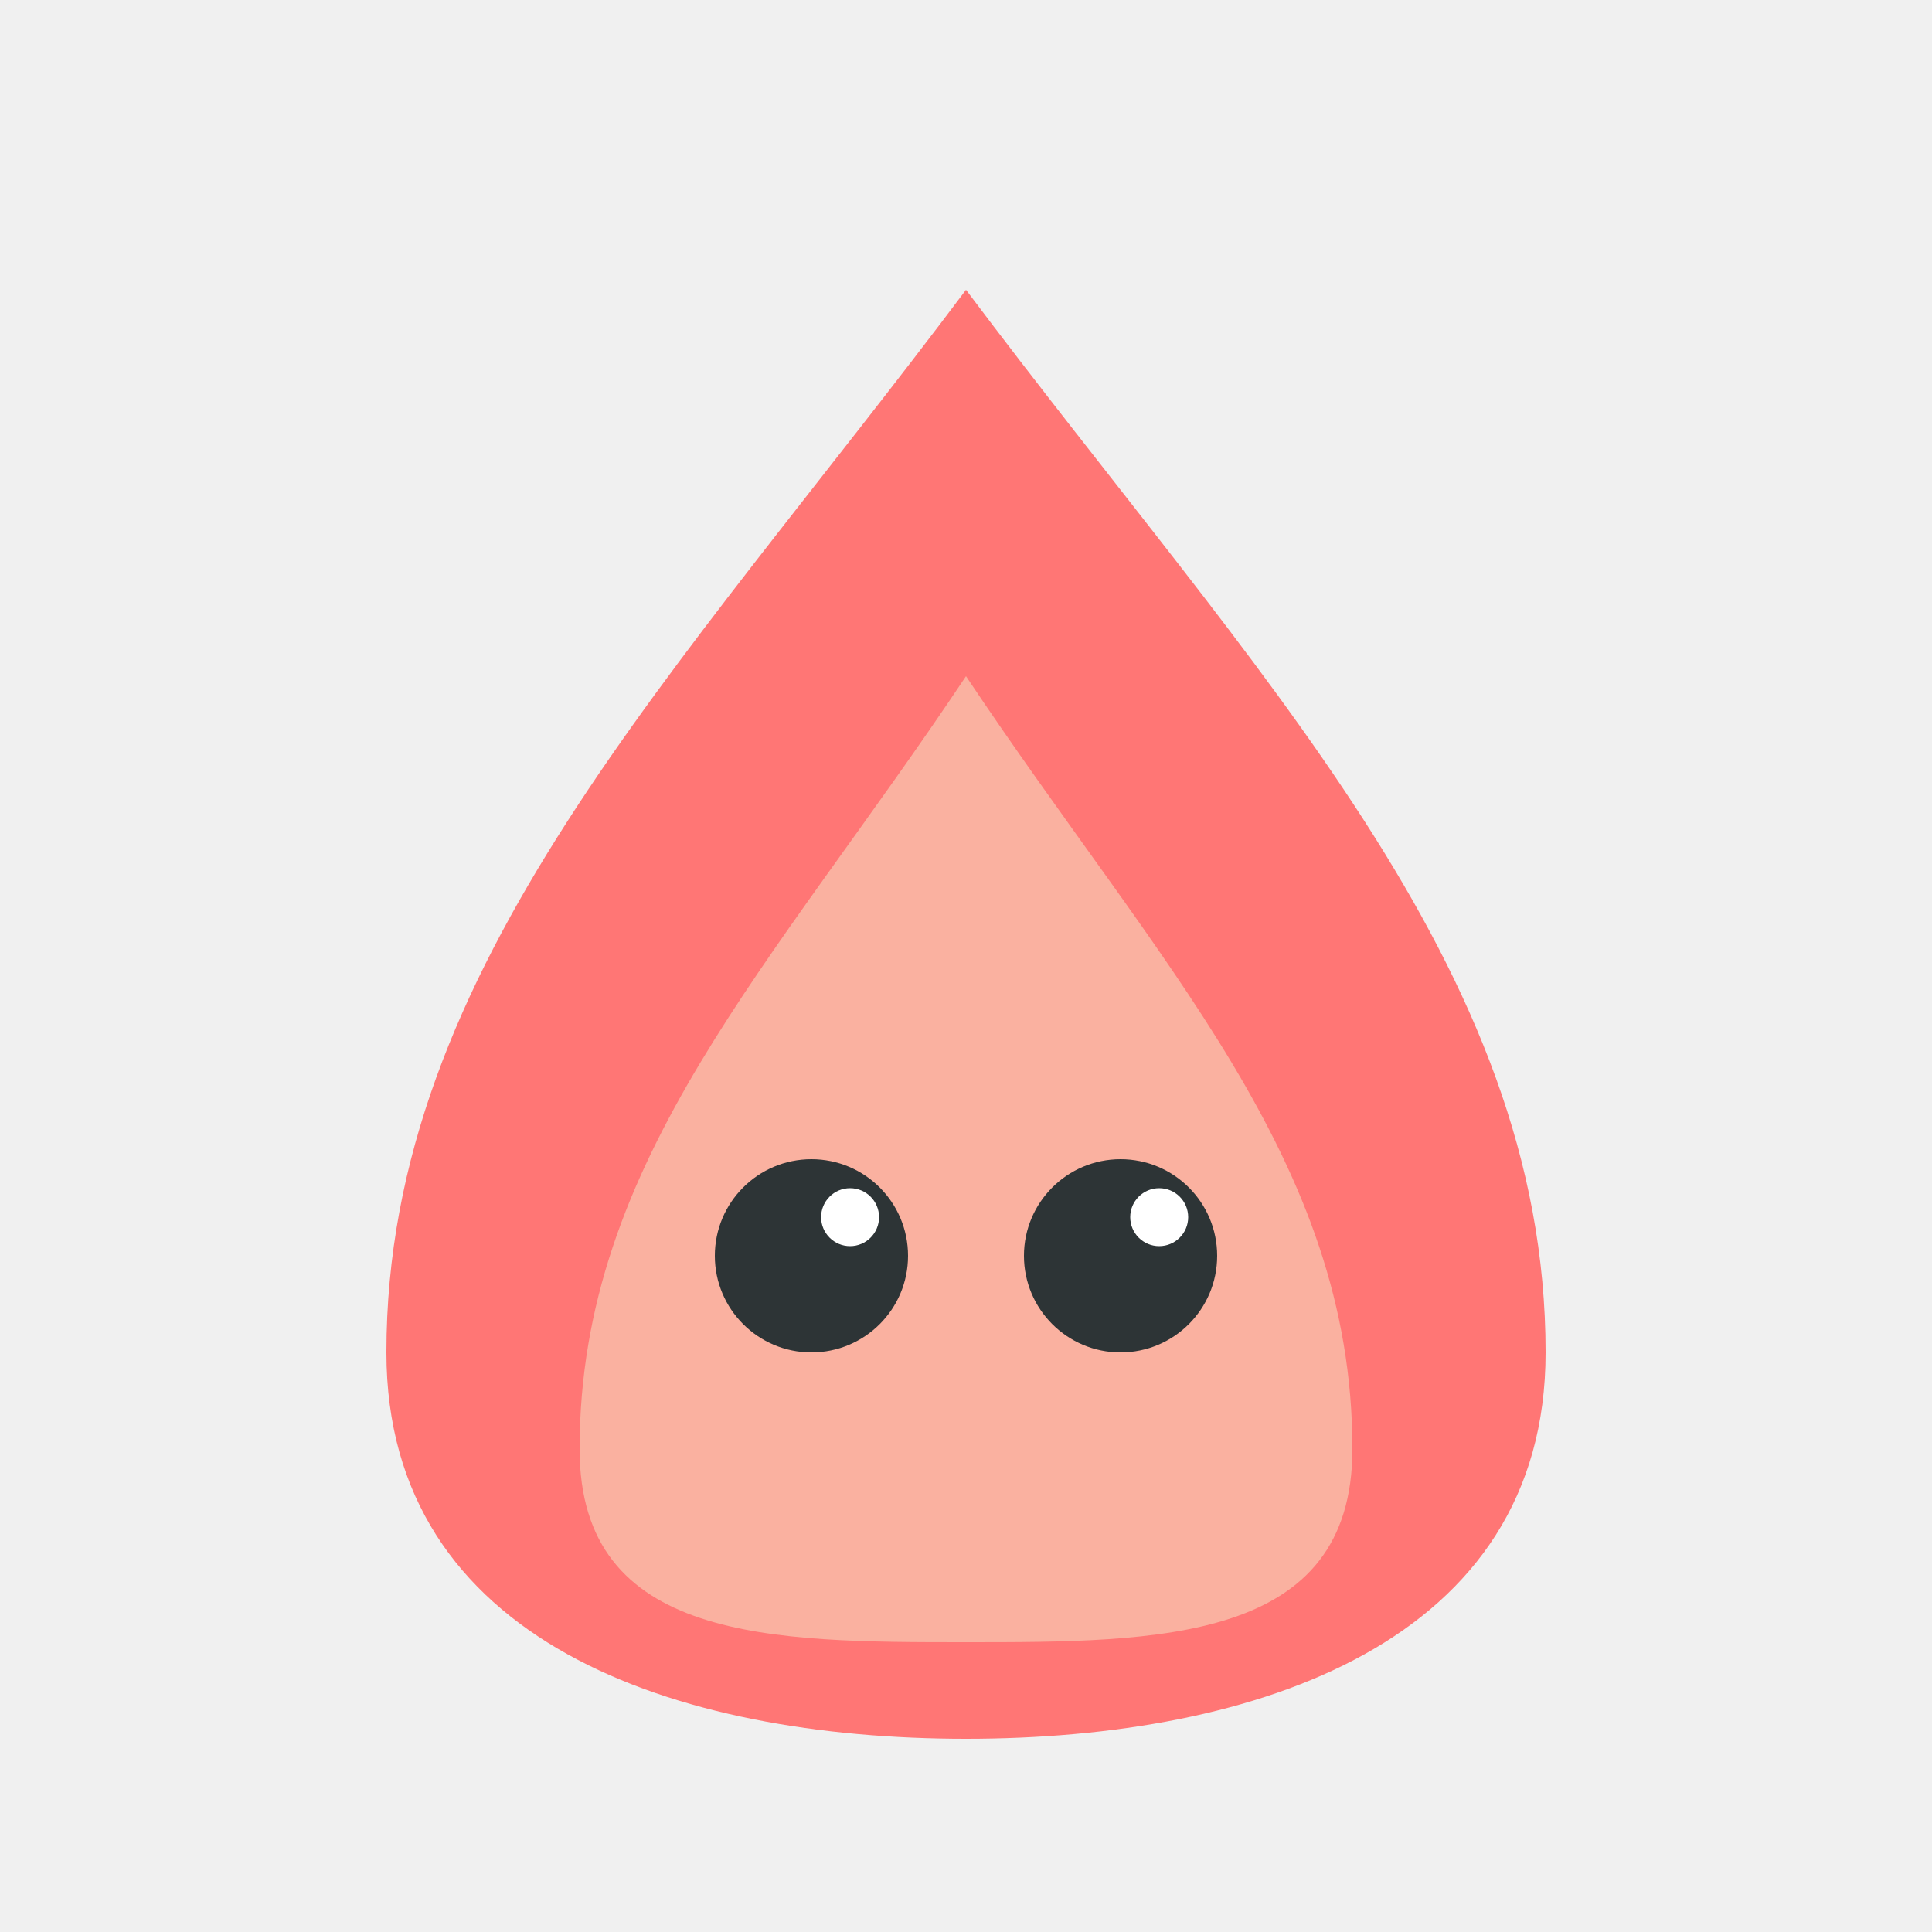
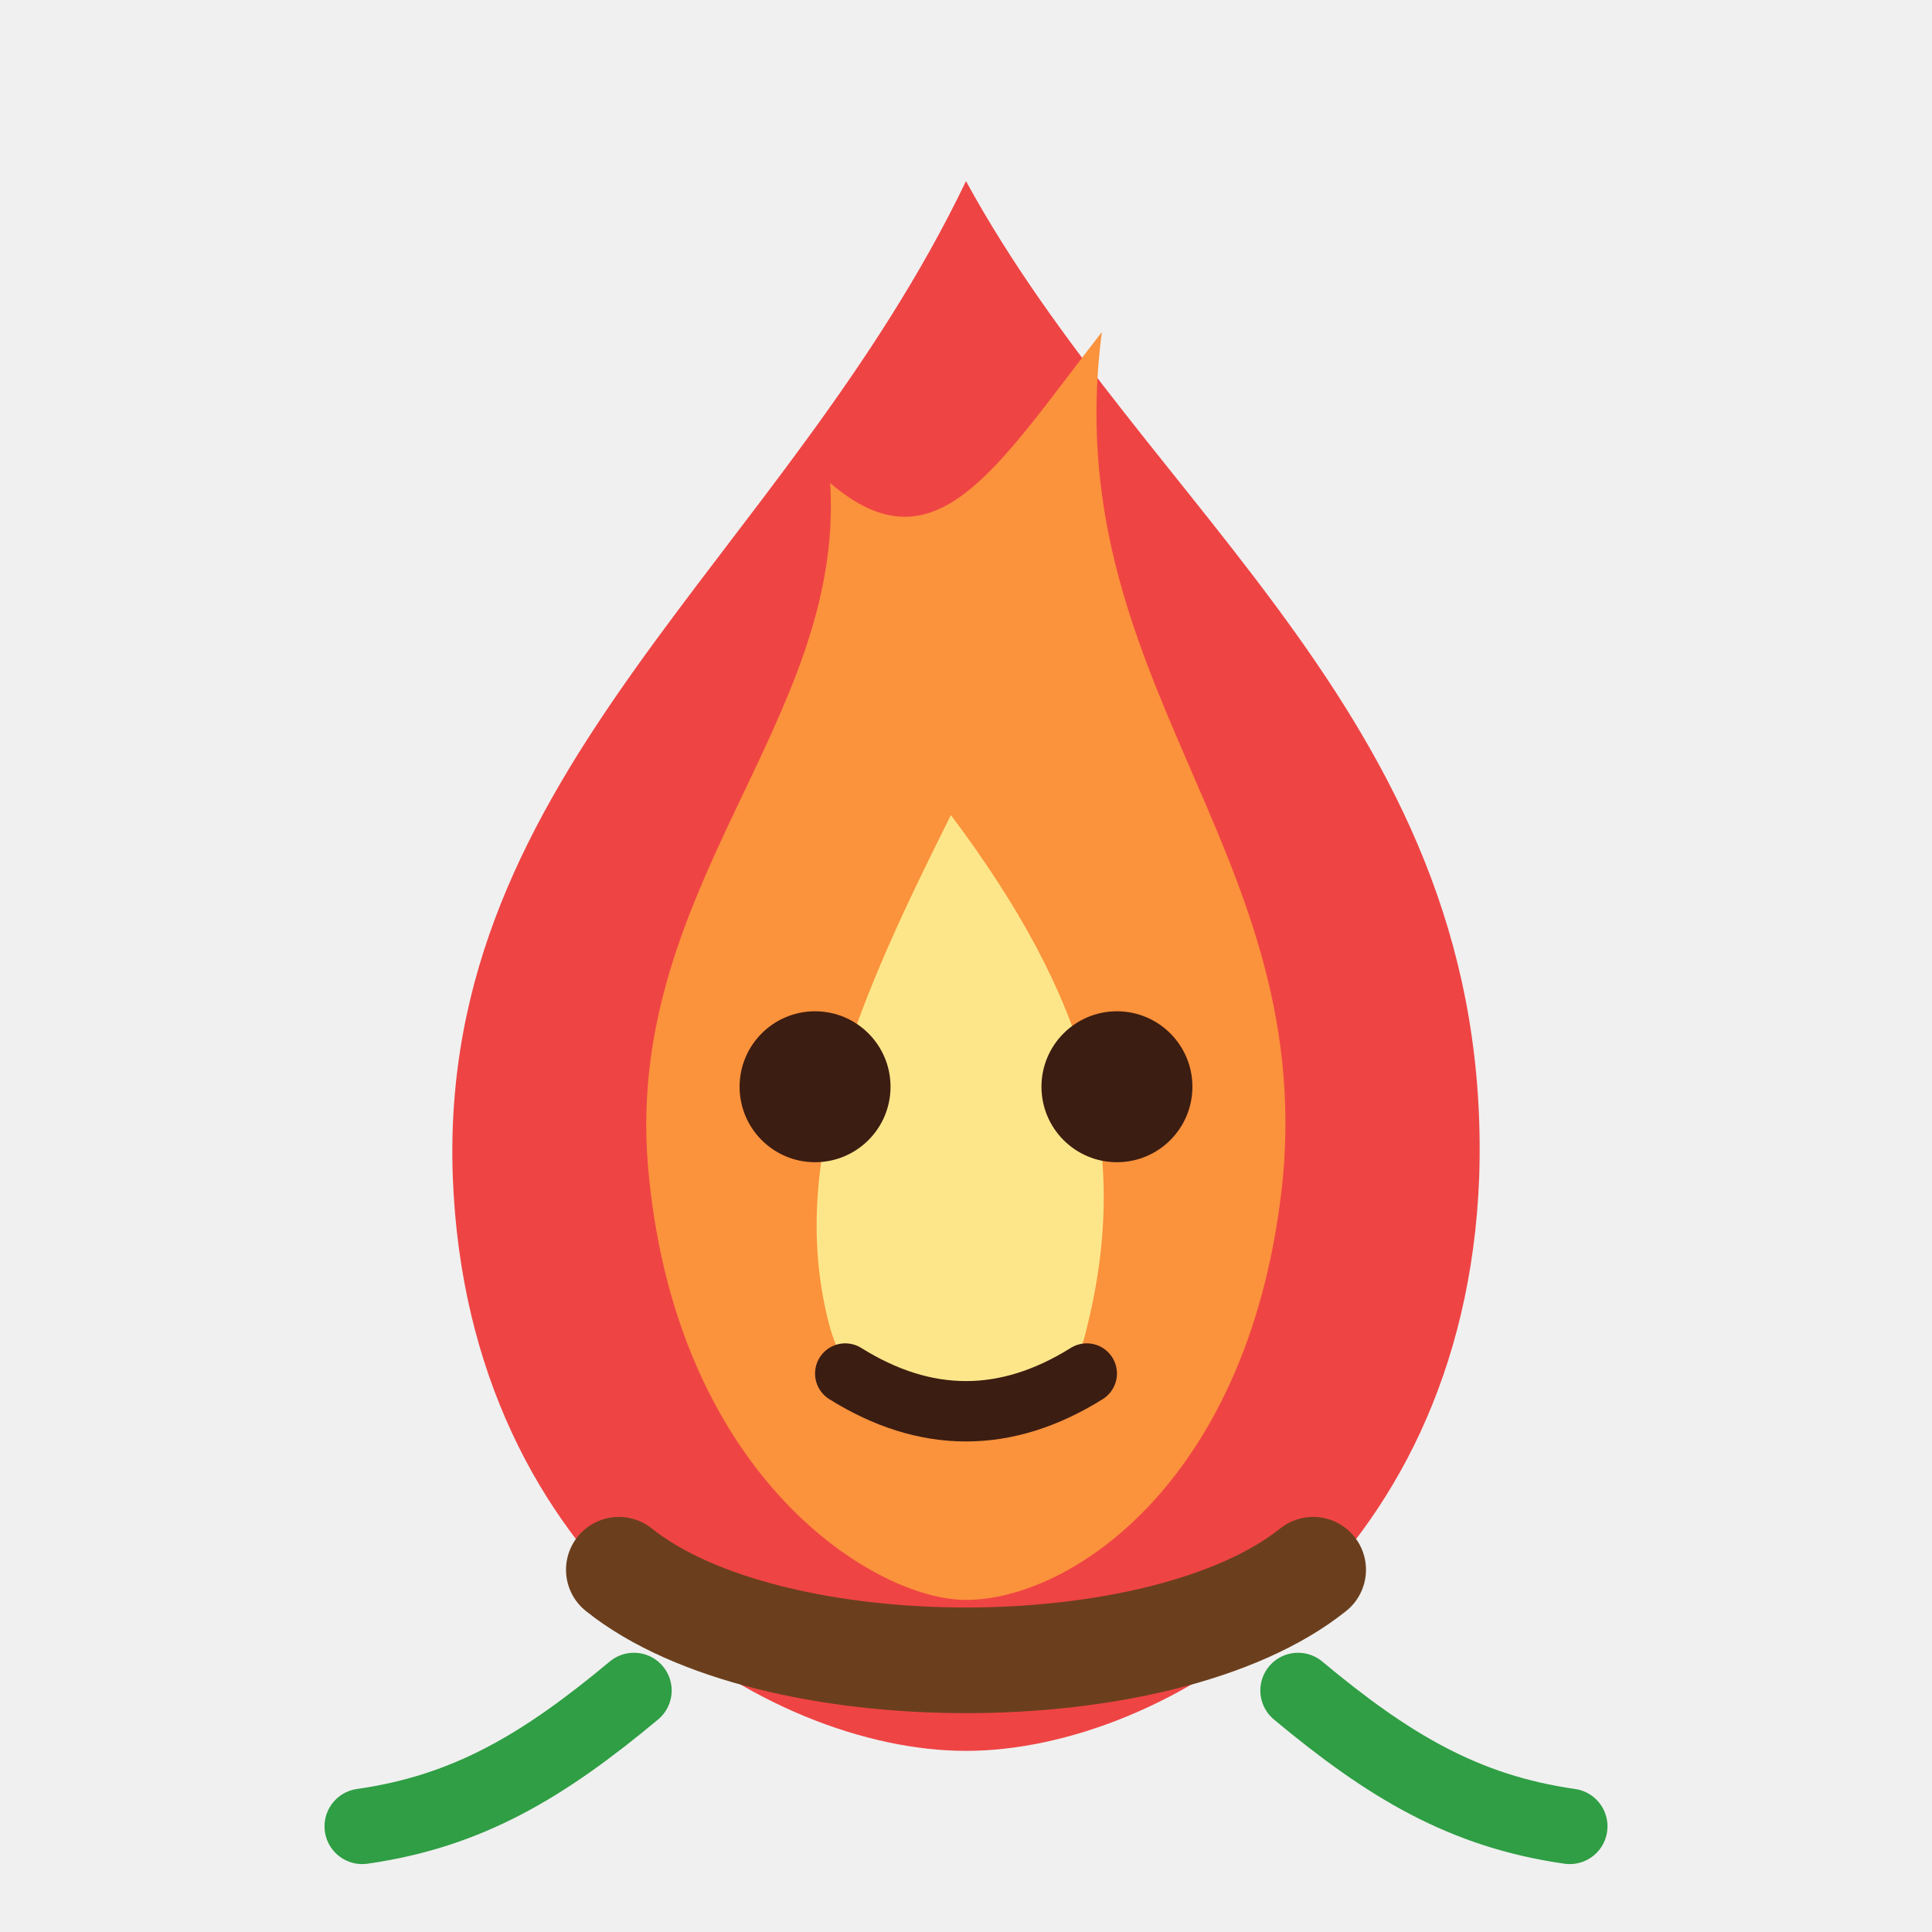
- <svg xmlns="http://www.w3.org/2000/svg" viewBox="0 0 100 100" width="100" height="100">
-   <path d="M50 15 C65 35 80 50 80 70 C80 85 65 90 50 90 C35 90 20 85 20 70 C20 50 35 35 50 15 Z" fill="#ff7675" />
-   <path d="M50 35 C60 50 70 60 70 75 C70 85 60 85 50 85 C40 85 30 85 30 75 C30 60 40 50 50 35 Z" fill="#fab1a0" />
-   <circle cx="42" cy="65" r="5" fill="#2d3436" />
-   <circle cx="58" cy="65" r="5" fill="#2d3436" />
-   <circle cx="44" cy="63" r="1.5" fill="#ffffff" />
-   <circle cx="60" cy="63" r="1.5" fill="#ffffff" />
+ <svg xmlns="http://www.w3.org/2000/svg" viewBox="0 0 128 128" width="128" height="128">
+   <path d="M64 12 C76 34 99 48 98 78 C97 104 77 116 64 116 C51 116 31 104 30 78 C29 51 52 37 64 12 Z" fill="#ef4444" />
+   <path d="M73 22 C70 45 87 56 85 78 C83 98 71 106 64 106 C58 106 45 98 43 78 C41 59 56 48 55 32 C62 38 66 31 73 22 Z" fill="#fb923c" />
+   <path d="M63 54 C72 66 75 76 72 88 C70 97 58 98 55 88 C52 77 57 66 63 54 Z" fill="#fde68a" />
+   <path d="M41 104 C51 112 77 112 87 104" stroke="#6b3f1d" stroke-width="7" fill="none" stroke-linecap="round" />
+   <path d="M42 112 C36 117 31 120 24 121" stroke="#2f9e44" stroke-width="5" fill="none" stroke-linecap="round" />
+   <path d="M86 112 C92 117 97 120 104 121" stroke="#2f9e44" stroke-width="5" fill="none" stroke-linecap="round" />
+   <circle cx="54" cy="72" r="5" fill="#3b1d12" />
+   <circle cx="74" cy="72" r="5" fill="#3b1d12" />
+   <path d="M56 91 Q64 96 72 91" stroke="#3b1d12" stroke-width="4" fill="none" stroke-linecap="round" />
</svg>
